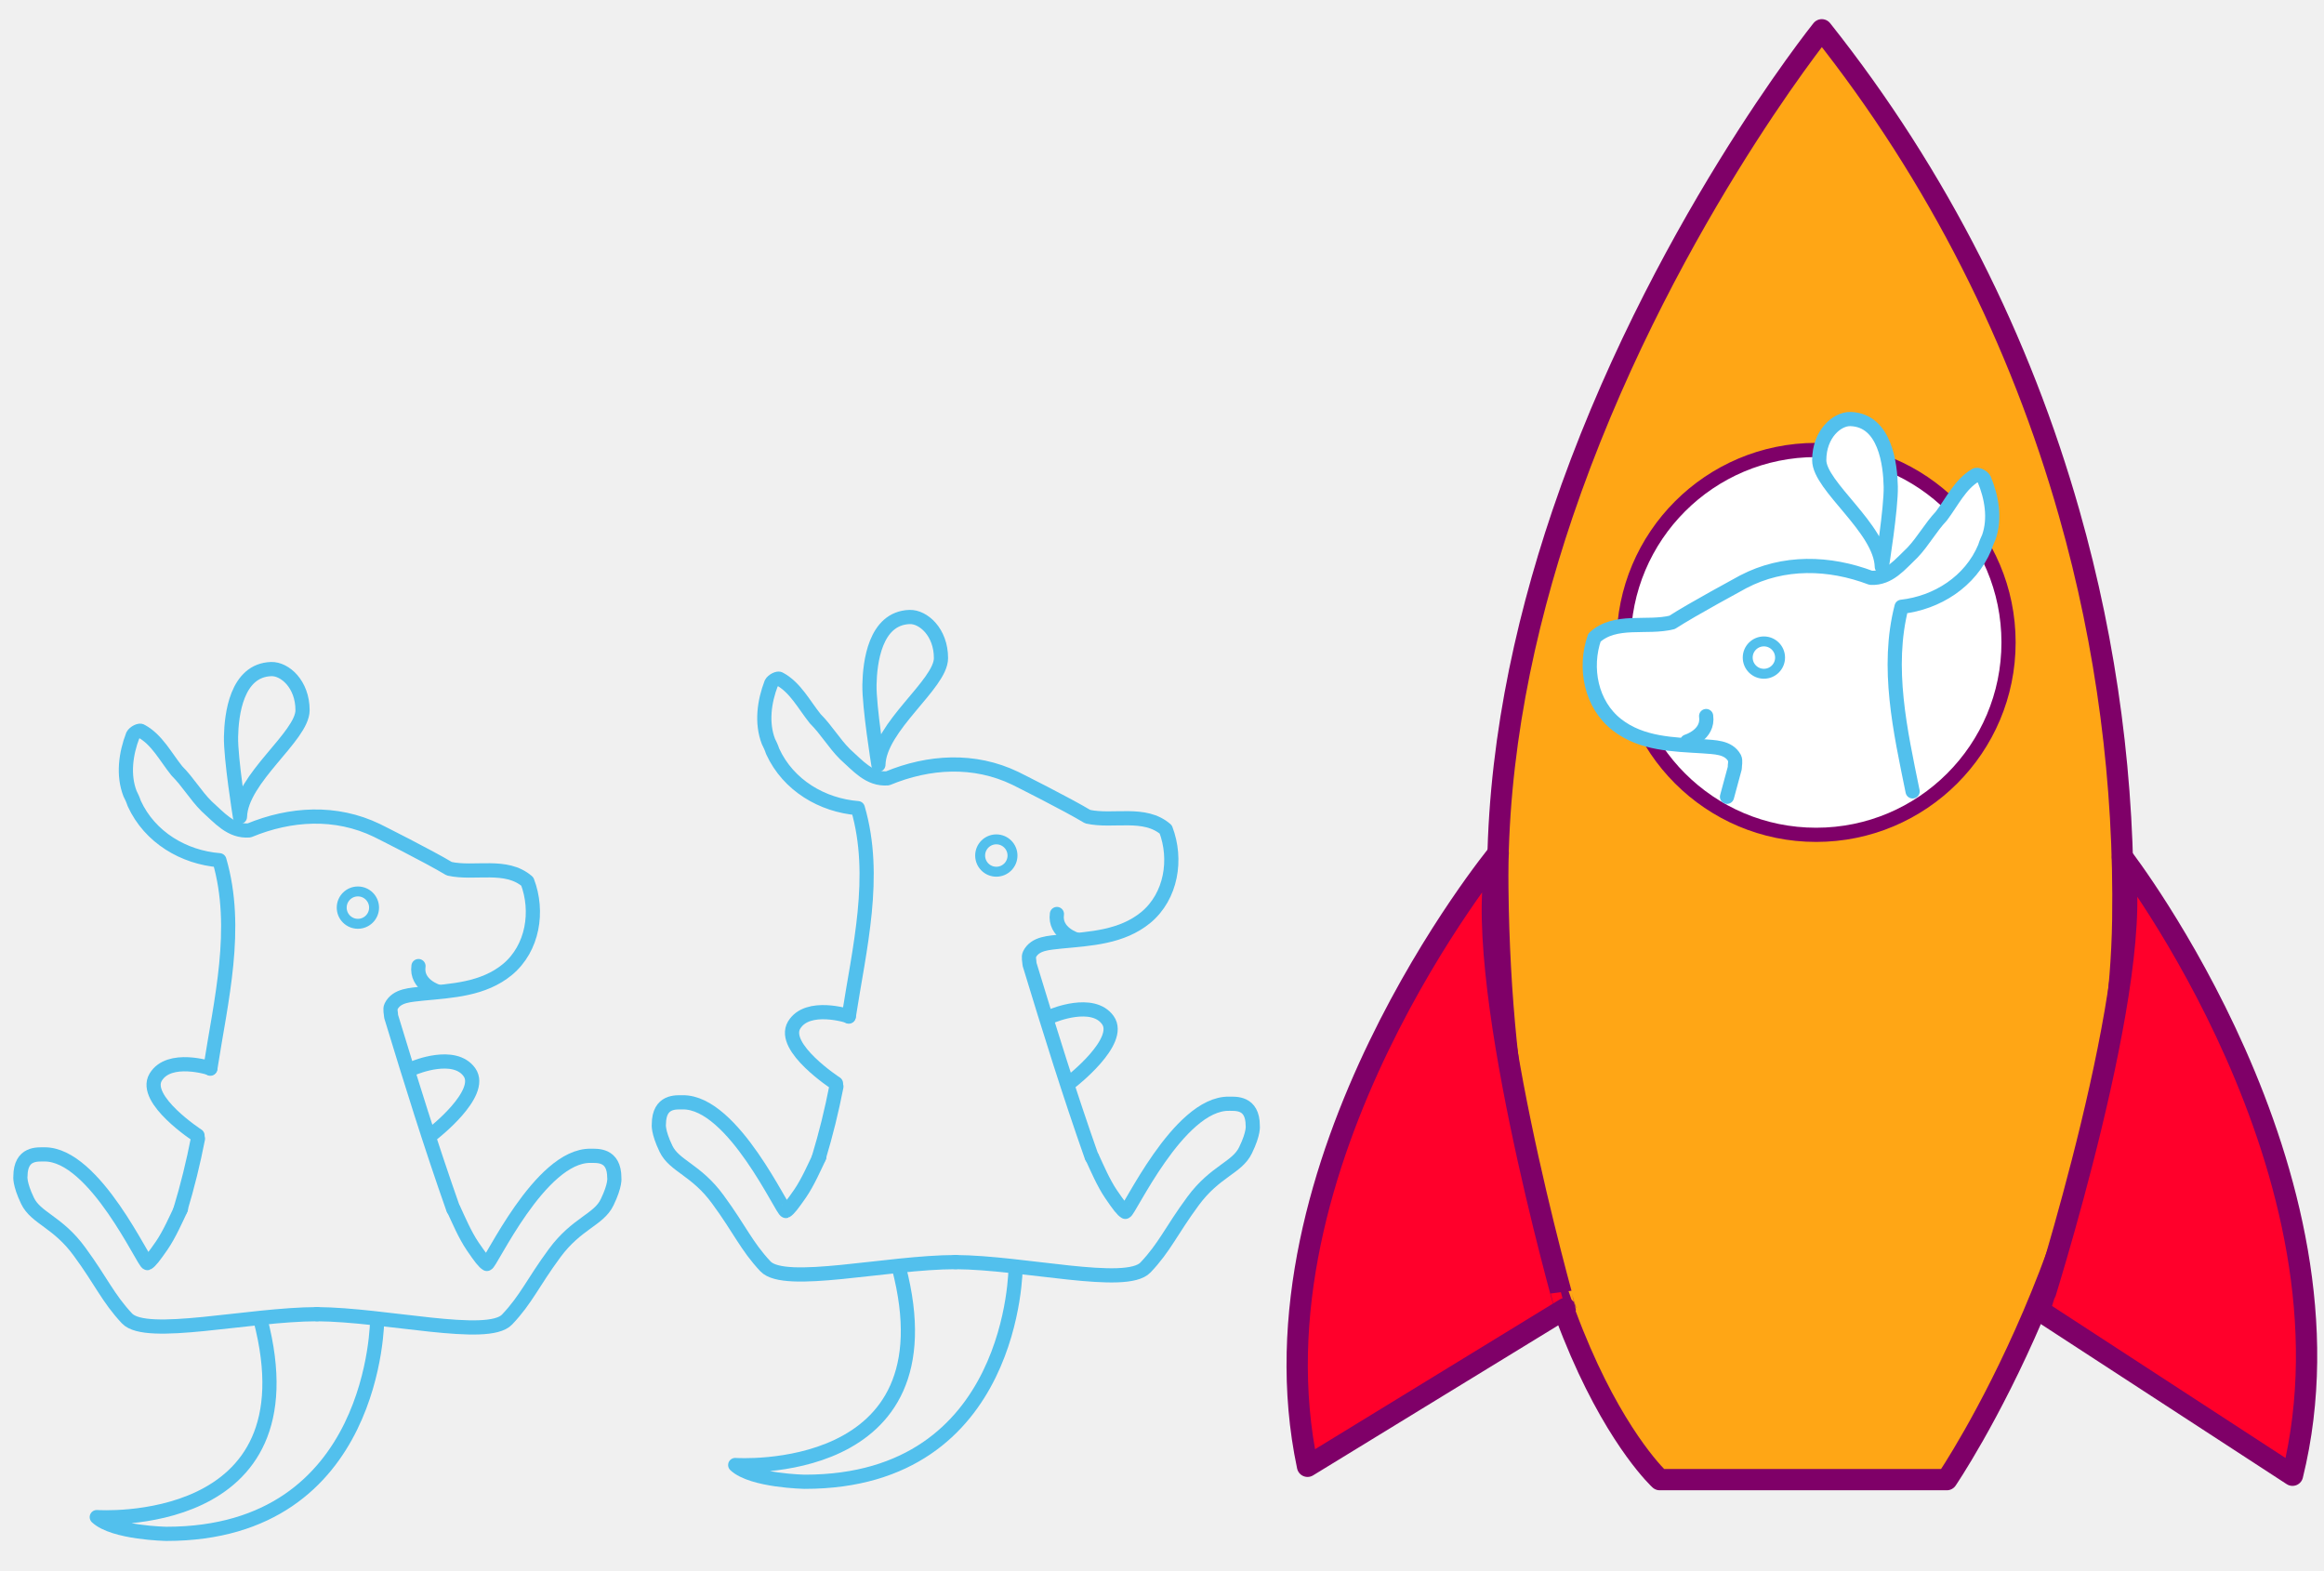
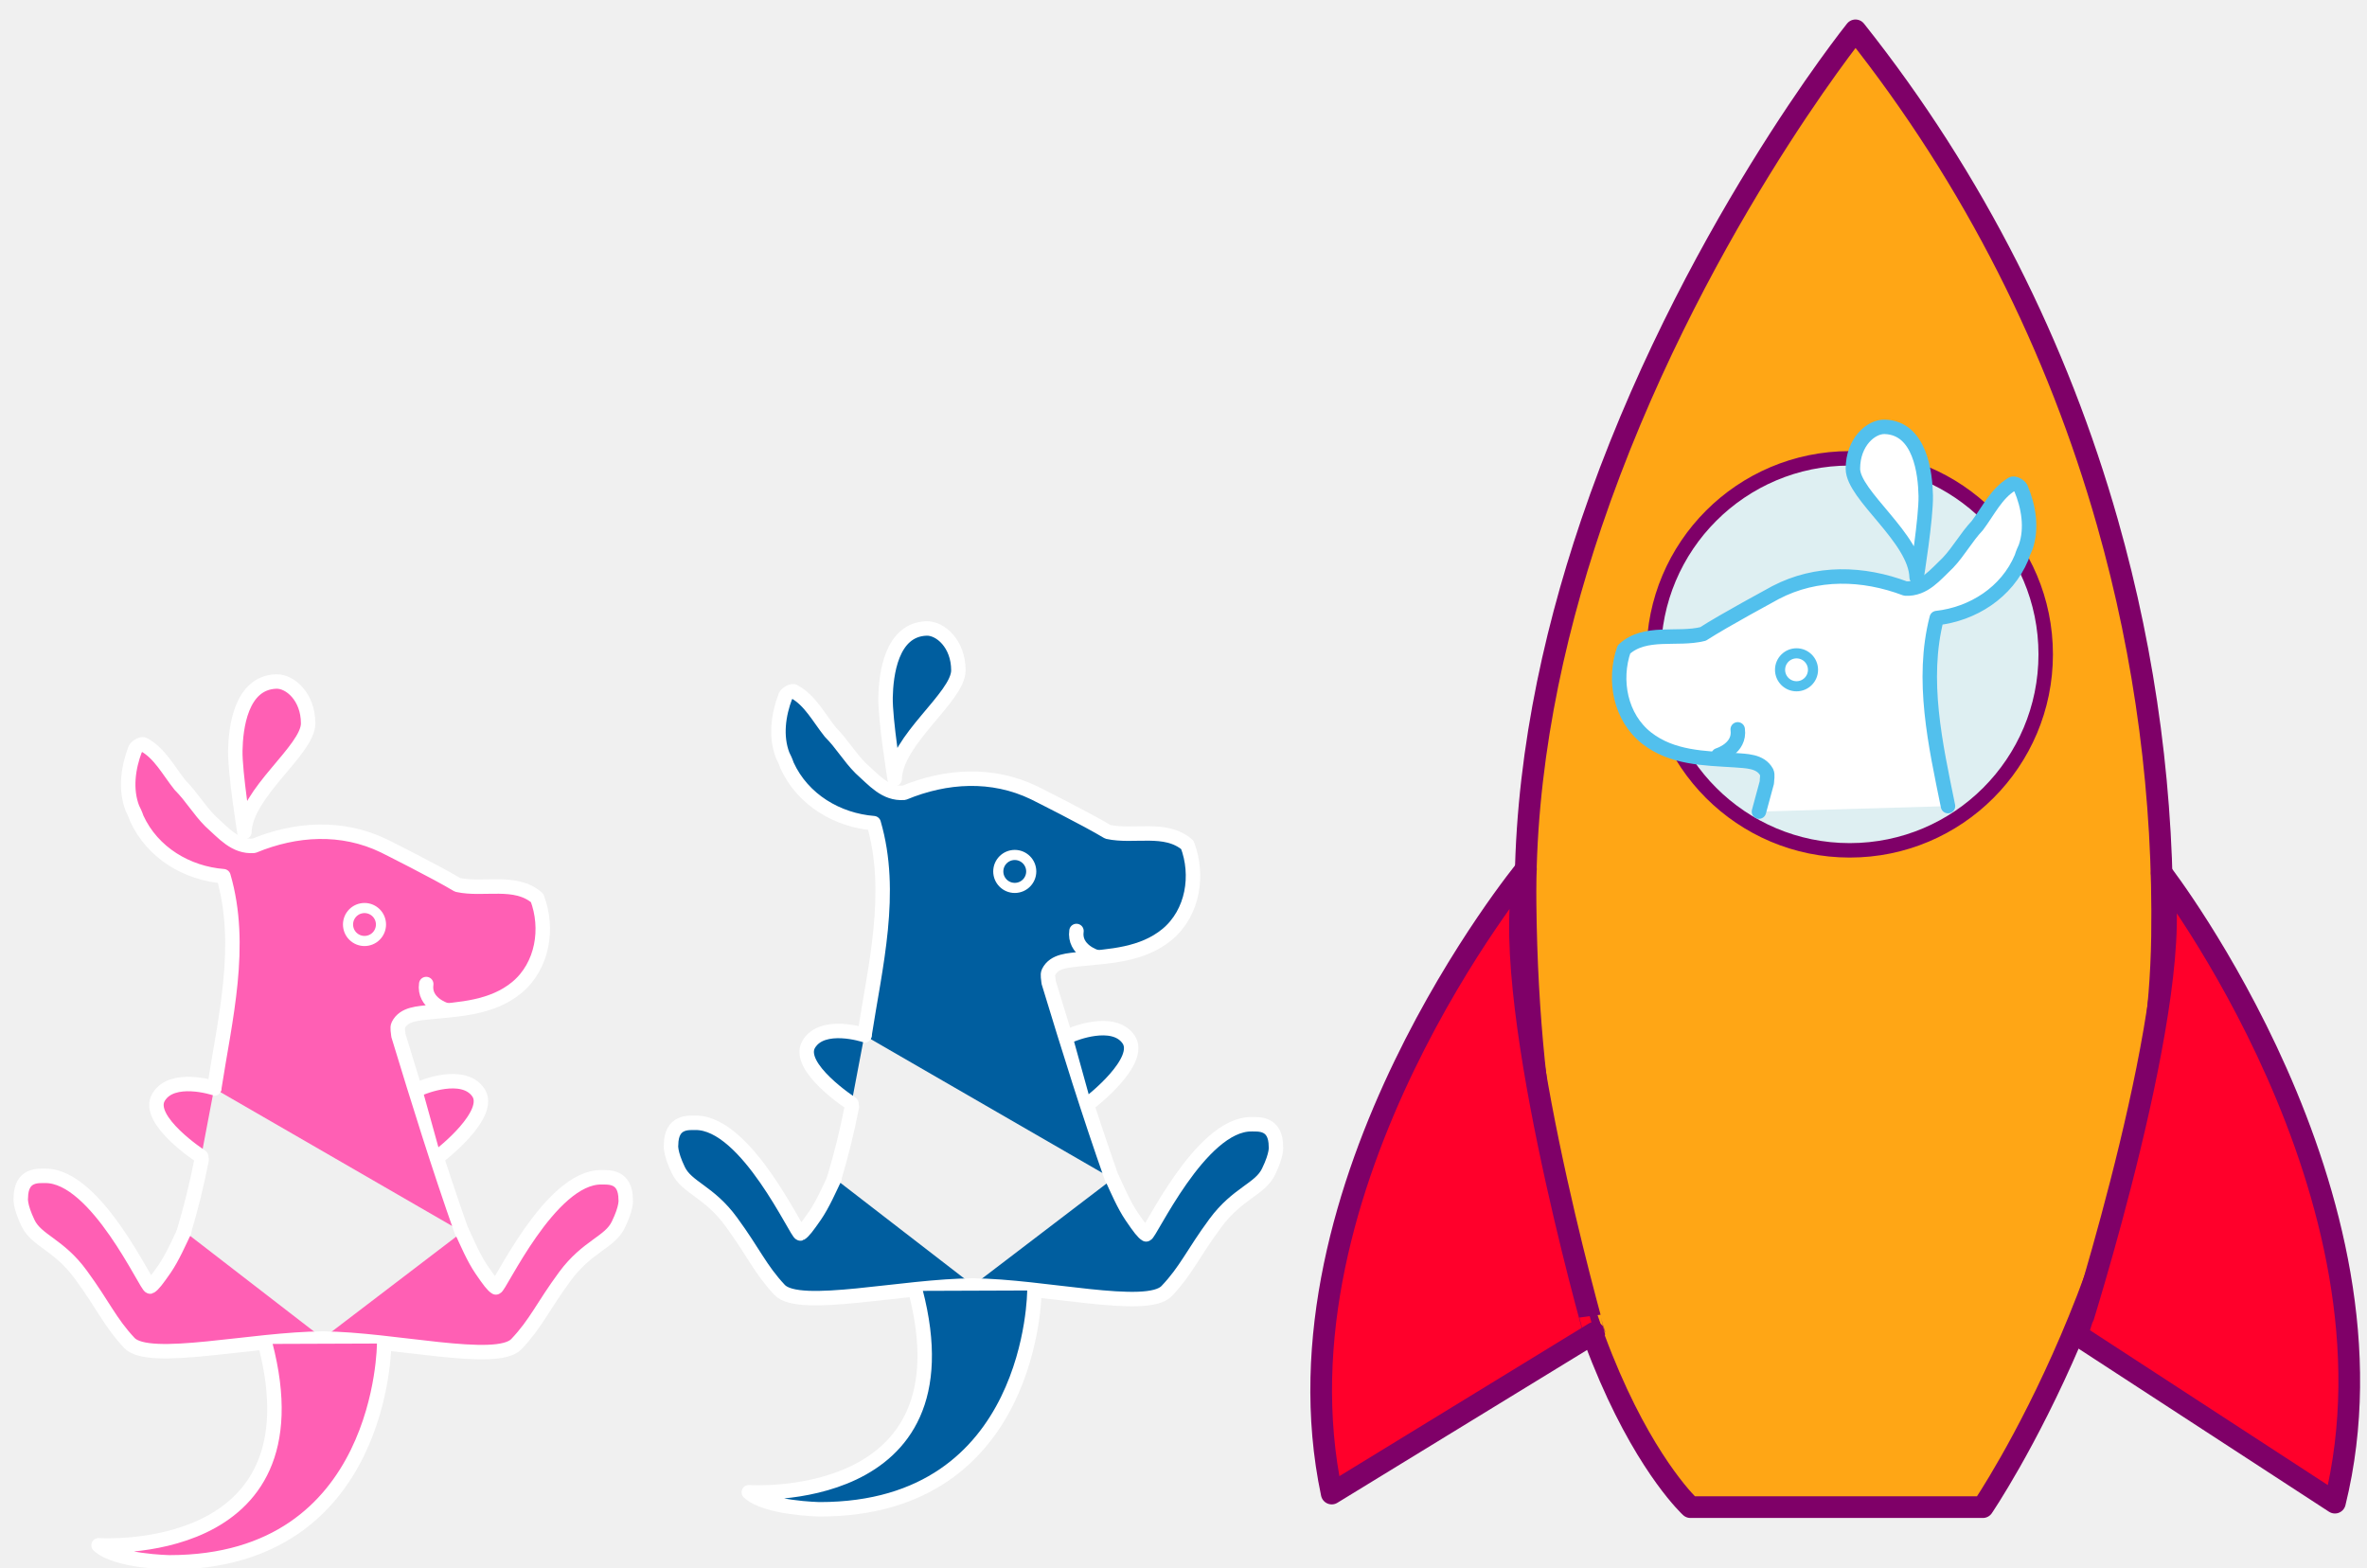
- <svg xmlns="http://www.w3.org/2000/svg" version="1.1" id="Layer_1" x="0px" y="0px" viewBox="0 0 1637.7 1106.8" style="enable-background:new 0 0 1637.7 1106.8;" xml:space="preserve">
+ <svg xmlns="http://www.w3.org/2000/svg" version="1.1" id="Layer_1" x="0px" y="0px" viewBox="0 0 1637.7 1084.6" style="enable-background:new 0 0 1637.7 1084.6;" xml:space="preserve">
  <style type="text/css">
	.st0{display:none;}
	.st1{display:inline;fill:#2EC4FF;}
	.st2{fill:#FFA615;stroke:#7F0068;stroke-width:15;stroke-linecap:round;stroke-linejoin:round;stroke-miterlimit:10;}
	.st3{fill:#FF002B;stroke:#7F0068;stroke-width:15;stroke-linecap:round;stroke-linejoin:round;stroke-miterlimit:10;}
- 	.st4{fill:none;stroke:#52C0ED;stroke-width:10;stroke-linecap:round;stroke-linejoin:round;stroke-miterlimit:10;}
- 	.st5{fill:none;stroke:#52C0ED;stroke-width:7;stroke-linecap:round;stroke-linejoin:round;stroke-miterlimit:10;}
- 	.st6{fill:#FFFFFF;stroke:#52C0ED;stroke-width:10;stroke-linecap:round;stroke-linejoin:round;stroke-miterlimit:10;}
- 	.st7{fill:#FFFFFF;stroke:#7F0068;stroke-width:10;stroke-linecap:round;stroke-miterlimit:10;}
+ 	.st4{fill:#005E9F;stroke:#FFFFFF;stroke-width:10;stroke-linecap:round;stroke-linejoin:round;stroke-miterlimit:10;}
+ 	.st5{fill:#005E9F;stroke:#FFFFFF;stroke-width:7;stroke-linecap:round;stroke-linejoin:round;stroke-miterlimit:10;}
+ 	.st6{fill:#FF5FB4;stroke:#FFFFFF;stroke-width:10;stroke-linecap:round;stroke-linejoin:round;stroke-miterlimit:10;}
+ 	.st7{fill:#FF5FB4;stroke:#FFFFFF;stroke-width:7;stroke-linecap:round;stroke-linejoin:round;stroke-miterlimit:10;}
+ 	.st8{fill:#DEEFF2;stroke:#7F0068;stroke-width:10;stroke-linecap:round;stroke-miterlimit:10;}
+ 	.st9{fill:#FFFFFF;stroke:#52C0ED;stroke-width:10;stroke-linecap:round;stroke-linejoin:round;stroke-miterlimit:10;}
+ 	.st10{fill:#FFFFFF;stroke:#52C0ED;stroke-width:7;stroke-linecap:round;stroke-linejoin:round;stroke-miterlimit:10;}
</style>
  <g id="Roo" class="st0">
    <path class="st1" d="M-573.3,434.6c1.3-2.4,2.8-2.5,5-2c2.6,0.6,5.3,1.1,7.9,1.3c4.5,0.3,9,0.3,13.6,0.5c9.5,0.5,18.5-1.2,27.6-2.7   c1.5-0.2,3-0.5,4.6-0.6c6.9-0.5,12.9-2.8,18.8-5.4c3.7-1.7,7.9-3,11.1-5.1c6.1-4,12.5-8.1,17.3-12.9c8.1-8,14.7-16.8,20.3-26   c1.7-2.7,5.1-4.9,6.4-7.9c2.5-5.6,6.9-10.7,7.8-16.7c0.3-1.9,1.6-3.7,2-5.7c0.7-3.5,0.9-7.1,1.4-10.6c0.2-1.3,1.1-2.5,1.3-3.8   c0.2-1.3,0.1-2.7,0.1-4c0.2-6,1.1-12.1,0.6-18.1c-0.9-11.5-2.6-23-3.9-34.5c-0.2-2.1-0.3-4.3-0.4-6.4c-0.1-1.8-0.9-2.7-3.8-2.4   c-9,0.9-18.3,0.9-27.1,2.5c-11.8,2.1-23.8,2.8-35.7,3.8c-5,0.4-9.9,1.3-14.8,2c-5.7,0.9-10.7-0.9-13.6-5.1c-3-4.6-5.5-9.4-8.6-13.9   c-2.9-4.2-6.4-8.1-9.5-12.1c-4.6-6-8.9-12.1-13.5-18c-1.9-2.5-3.9-4.9-6.2-7.1c-8.4-8.2-17.3-16-25.2-24.4   c-4.4-4.6-8.2-9.9-10.4-15.3c-2.8-6.8-1.6-13.8,3.1-20.2c2.9-3.9,7.1-5.9,13.2-3.8c0.7,0.3,1.6,0.4,2.4,0.3   c6.5-0.2,10.1,3.2,13.6,6.3c6,5.3,11.8,10.9,17.2,16.6c3.5,3.7,6.2,8,9.2,12c7.2,9.4,14.4,18.7,21.5,28.1c2.4,3.1,4.7,6.3,7.4,9.9   c2.9-5.7,6-10.8,8-16.2c3.1-8.5,5.3-17.3,8.2-25.9c3.3-9.4,7.4-18.7,10.4-28.2c3.3-10.4,5.5-21,8.5-31.5   c3.9-13.6,8.3-27.2,12.1-40.9c1.7-6.4,1.9-13.1,3.5-19.5c2.6-10.1,3.2-20.3,3.6-30.5c0.4-10.8,1.9-21.5,2.3-32.2   c0.3-7.2-0.6-14.4-0.8-21.6c-0.3-7.3-0.5-14.6-0.8-21.8c-0.2-4.9-0.7-9.9-1.1-14.6c-4.7-0.8-9.6-1.1-14-2.4   c-6.8-2-14.1-3.9-19.7-7.2c-8.2-4.8-14.5-11.1-19.5-18.1c-9.5-13.2-11.9-27.2-8.7-41.9c0.7-3,0.5-6,1-9c0.4-2.9,1.1-5.8,2-8.6   c0.2-0.5,2.3-1.2,3.1-1c1.6,0.5,3,1.4,4.1,2.4c4.2,4,8.4,8.1,12.4,12.3c6.6,6.7,12.9,13.6,19.5,20.2c4.4,4.4,9.4,8.4,13.9,12.8   c4.1,3.9,7.8,8,11.7,12c0.1,0.1,0.2,0.3,0.3,0.5c4.3,6,9.3,7.2,17.5,4.1c13.1-5,27-7.2,41.8-6.4c4.5,0.3,9.1,0.3,13.6,0.6   c9.6,0.6,17.8,4.2,26.2,7.3c6.6,2.4,13.1,4.9,19.5,7.7c2.6,1.1,4.7,2.9,7,4.4c4.2,2.7,8.3,5.5,12.7,8.1c4.1,2.4,8.2,5,12.9,6.5   c5.1,1.7,10.9,2.6,16.5,3.3c9.4,1.1,19,1.4,28.4,2.8c5.1,0.7,11.2,1.4,13.7,5.6c1.3,2.3,1.8,5,2,7.6c0.4,4.4,1,8.9,0.3,13.3   c-0.8,5.3-2.5,10.6-4.3,15.9c-1.3,3.6-2.9,7.3-5.3,10.6c-4.9,7-11.4,13.2-20.9,17c-6.1,2.4-12.7,4.1-19.2,5.6   c-7.9,1.9-15.9,3.4-24,4.8c-4.2,0.7-8.5,0.9-12.8,1.3c-0.8,0.1-1.7,0-2.5,0c-7.8,0.3-8.6,1-7.2,6.6c3.3,13.3,6.4,26.5,10,39.8   c1.7,6.4,4.5,12.7,6.6,19.1c1.3,3.9,1.9,8,3.5,11.9c5.5,13.1,7.3,26.8,11.5,40.1c0.8,2.5,1.8,5,2.6,7.5c0.8,2.9,1.2,5.9,2.3,8.7   c2.4,6.2,5.1,12.4,7.6,18.6c3,7.4,5.7,14.8,10.7,21.7c2.7,3.7,4.4,7.8,6.7,11.7c1.1,1.8,2.7,3.5,4.1,5.2c0.4,0,0.8,0,1.2,0   c2.5-4.9,5-9.8,7.5-14.7c2.2-4.3,4-8.8,6.8-12.8c4.8-6.9,9.9-13.8,15.8-20.2c6.2-6.7,13.1-13,20.4-19c3-2.4,7.7-3.7,11.6-5.5   c1.9-0.8,3.9-1.7,6-2.2c6.6-1.6,11.9-0.3,16.1,3.8c3.1,3,4.5,6.1,3.5,9.9c-1,4-1.2,8.1-2,12.1c-1.6,7.5-7,13.6-13.5,19.3   c-6.4,5.7-13.4,11.1-19.1,17.1c-5.3,5.5-9.4,11.7-13.8,17.7c-7,9.4-13.8,18.8-20.6,28.2c-1,1.3-2,2.6-2.9,3.9   c-2.4,3.5-6.8,5-11.7,5.1c-7.4,0.2-14.9,0.1-22.3-0.3c-18.1-1.1-36.1-2.5-54.2-3.8c-0.5,0-0.9,0.1-1.8,0.2   c-0.5,5.3-1.3,10.6-1.6,15.9c-0.4,9.8-1,19.5-3.5,29.1c-2.4,9.3-4.1,18.7-6.8,28c-1.6,5.8-3.9,11.6-6.8,17.1   c-3.6,6.9-7.7,13.8-12.5,20.2c-4.4,5.8-10.2,11-15.1,16.6c-5.3,6-13.3,10.1-19.9,15.2c-4.4,3.4-9,6.7-13.7,9.9   c-1.9,1.3-4.3,2.1-6.6,3.1c-7,3-14,6-21.2,8.8c-6.3,2.5-12.6,4.9-19.1,6.9c-14.5,4.6-29.7,6.7-45.6,5.8c-5.6-0.3-11.2,0.2-16.8,0.3   c-2.9,0.1-5.7-0.1-7.8-1.9c-0.6-0.5-1.6-0.8-2.5-1c-4.8-1.3-9.8-2.2-14.3-3.8C-563.1,439.7-568.1,437-573.3,434.6z M-457.5-54   c0.4,0.1,0.8,0.1,1.2,0.2c0.5,4.7,1.1,9.4,1.4,14.2c0.3,3.7,0.1,7.5,0.4,11.2c0.5,7.5,1.3,15,1.7,22.5c0.3,4.3,0,8.7,0.1,13   c0,2,0.4,4.1,0.3,6.1c-0.4,4.2-5.4,53.2-6.2,56.9c-1.2,5.7-2.8,11.3-4,17c-1.3,5.7-1.9,11.6-3.5,17.2c-3.3,11.6-7.1,23.2-10.5,34.8   c-1.4,4.6-2.2,9.3-3.7,13.8c-2.7,8.4-5.6,16.7-8.4,25.1c-1.5,4.5-2.6,9.1-4,13.7c-0.9,3.1-2.6,6.2-2.8,9.3   c-0.3,4.4-2.4,8.4-4.1,12.4c-2.1,4.8-4.5,9.4-6.6,14.2c-1.5,3.3-2.6,6.7-3.9,10.1c-0.3,0.1-0.7,0.1-1,0.2c-0.9-1.3-1.7-2.6-2.6-3.8   c-3.7-5-7.5-10-11.2-15c-6.2-8.2-12.6-16.4-18.8-24.7c-7.5-10-15.4-19.8-26.7-27.8c-5.2-3.7-11.4-5.8-18.6-5.5   c-1.8,0.1-4.2,1.1-5.3,2.2c-5.5,5.7-6.1,12.2-4.6,18.9c0.5,2.4,1.8,4.8,3.4,6.9c3,3.8,6.5,7.3,9.8,11c2.6,2.8,5.1,5.7,8,8.4   c3.3,3,6.9,5.8,10.3,8.7c5.5,4.8,10.3,9.8,13.8,15.7c3,5.1,7.4,9.6,11,14.6c5.6,7.8,11,15.7,16.4,23.7c3.2,4.8,6.6,6.4,13.7,5.5   c5.4-0.6,10.6-2.1,15.9-2.6c9.3-0.9,18.8-1.3,28.2-2.2c5.8-0.5,11.5-1.6,17.2-2.1c11.3-1,22.7-1.8,34-2.6c3.9-0.3,7.9-0.6,11.8-0.6   c9.6,0,19.1,0.2,28.7,0.4c7.1,0.1,14.2,0.1,21.3,0.5c6.3,0.4,12.5,1.3,18.8,1.8c9.8,0.8,19.6,1.6,29.4,2.3   c14.3,0.9,28.6,2.1,43,1.3c4.3-0.2,8-1.3,10.2-4.2c2.1-2.7,4-5.4,6-8.1c4.2-6,8.2-12,12.5-17.9c3.9-5.4,7.6-10.8,12-16   c4.6-5.5,9.7-10.7,14.9-15.8c4.3-4.2,9.6-7.9,13.9-12.1c7.6-7.3,9.2-16.2,11.2-24.9c0.6-2.6,0-5.6-1.4-8   c-3.2-5.3-12.6-7.5-20.2-4.8c-8,2.8-14.9,6.8-20.1,12.3c-1.9,2-3.8,4.1-6.2,5.8c-5.3,3.5-8.5,8.1-11.6,12.6   c-2.7,4-4.9,8.2-7.4,12.3c-4.1,6.8-8.4,13.4-12.4,20.2c-1.8,3.1-2.9,6.4-4.5,9.5c-0.9,1.8-2.1,2.7-4.1,0.5c-1.9-2.1-4.4-3.9-6-6.2   c-3-4.4-5.7-9-8.1-13.6c-3.7-7.2-7.3-14.4-10.5-21.7c-2.6-5.9-4.7-12-6.5-18c-2.5-8.3-4.4-16.7-6.9-25c-3.1-10.1-6.6-20.1-9.9-30.2   c-2.2-6.8-4.1-13.7-6.1-20.6c-2.1-7.2-4.4-14.3-6.4-21.5c-1.8-6.2-3.4-12.5-5.1-18.8c-1.3-4.8-2.5-9.6-3.7-14.4   c-0.6-2.6,0.8-4.5,3.5-4.7c4-0.2,8.1-0.2,12.2-0.6c7.9-0.8,15.8-1.5,23.5-2.7c6.7-1.1,13.2-2.7,19.8-4.3c12.2-3,22.4-8.5,28.5-16.7   c4.9-6.7,7.6-14.4,10.1-21.8c2.5-7.5,1.3-15.2,0.4-22.8c-0.4-3.7-2.1-6.9-7.2-8.1c-5.5-1.2-11.2-2.3-16.9-2.8   c-9.7-0.8-19.4-1-28.9-3.1c-11-2.4-18.6-8.2-27-13.2c-8.5-5.1-16.7-10.3-26.9-13.6c-7-2.2-13.6-5-20.6-7.1c-3.3-1-7.2-1.1-10.9-1.3   c-7.6-0.5-15.2-1.4-22.7-0.9c-7.4,0.5-14.6,2.3-21.8,4c-4.6,1.1-8.8,2.9-13.2,4.5c-2.3,0.8-7.3,0.4-9.3-0.9   c-6.1-3.9-10.5-8.8-14.7-13.9c-2.2-2.6-5-4.9-7.4-7.4c-6.3-6.6-12.4-13.3-18.8-19.9c-3.2-3.3-6.8-6.4-10.2-9.5   c-5-4.7-10.1-9.4-15.4-14.4c-0.7,1.9-1.5,3.3-1.7,4.7c-0.9,5.9-2,11.9-2.4,17.8c-0.4,6.1-0.8,12.3,0.2,18.3c1.4,8.3,6,16,12.8,22.5   c7.1,6.8,14.6,13.7,26.7,16.1c0.6,0.1,1.2,0.6,1.8,0.8c3.2,0.9,6.5,1.9,9.8,2.7c1.3,0.3,3,0,4.1,0.5   C-460.9-52.1-459.2-52.4-457.5-54z M-560.3,437.1c0,0.4,0,0.7,0,1.1c7.4,3.5,16,4.9,24.3,6.2c8.2,1.3,16.8,1.5,25.3,1.8   c10.2,0.3,20.4-0.2,30.2-3c7-2,14-3.7,21.1-5.6c0.4-0.1,0.9-0.3,1.3-0.5c4-1.8,7.9-3.6,12-5.3c4.3-1.8,9.1-3.2,13.1-5.4   c6.7-3.8,12.7-8.1,19.2-12.1c9.1-5.7,18.1-11.4,24.9-18.8c4.9-5.3,10.6-10.4,14.6-16.1c4.6-6.6,8.2-13.6,11.5-20.6   c5-10.6,8.7-21.6,10.4-32.8c1.6-10.1,2.6-20.2,3.6-30.4c0.7-7.6,1-15.2,1.5-22.8c0.1-1.6-0.5-2.5-2.9-2.5   c-5.1-0.1-10.2-0.3-15.3-0.5c-1.9-0.1-3.8-0.3-5.7-0.3c-13.4,0.2-26.7,0.4-40,0.6c-5,0.1-10,0.1-15,0.2c-1.7,0-2.6,0.4-2.5,1.9   c0.4,4.4,0.7,8.8,1,13.3c0.9,13,1.8,26.1,2.5,39.1c0.7,12.4-1.7,24.6-6.7,36.5c-2.2,5.3-4.6,10.7-7.8,15.7   c-4.4,6.8-9.8,13.2-14.7,19.7c-6.5,8.8-13.9,17.1-24.7,23.3c-5.1,2.9-9.3,6.4-15.5,8.5c-9.2,3.2-19.1,4.1-28.6,6.1   c-2.7,0.6-5.6,0.3-8.4,0.5c-7.4,0.4-14.8,0.9-22.1,1.4C-556.1,436.3-558.2,436.8-560.3,437.1z" />
-     <path class="st1" d="M-445.9-80.1c-0.9-2.4-1.8-4-2.1-5.6c-1.4-7.5-3.2-15.1-3.7-22.6c-0.7-9.5-0.7-19-0.1-28.5   c0.3-5.4,2.2-10.8,3.7-16.2c1.5-5.4,3.5-10.8,5.1-16.2c1.1-3.6,4.7-5.8,8.4-7.6c5.9-2.9,16.7-1.5,22,1.9   c10.3,6.7,12.4,15.4,9.8,24.6c-1.2,4.3-4.7,8.2-7.5,12.2c-3.2,4.4-6.6,8.7-10.2,13c-10.1,12.3-14.9,26.2-21,39.7   C-442.3-83.7-444-82.3-445.9-80.1z M-445.7-85.2c0.3,0,0.7,0,1,0.1c1.9-3.6,3.7-7.2,5.6-10.7c3.5-6.9,6.4-14,10.6-20.6   c6.8-10.5,14.4-20.7,21.9-31c5.4-7.5,3.1-18.7-5.7-25.1c-2.5-1.8-6.5-3.3-9.9-3.4c-7.6-0.2-13.7,2.8-16.7,8   c-2.9,4.8-4.8,10-6.7,15.1c-3.5,9.5-4.6,19.2-4.5,29c0.1,10.1,1.1,20.2,2,30.2C-447.9-90.8-446.6-88-445.7-85.2z" />
+     <path class="st1" d="M-445.9-80.1c-0.9-2.4-1.8-4-2.1-5.6c-1.4-7.5-3.2-15.1-3.7-22.6c-0.7-9.5-0.7-19-0.1-28.5   c0.3-5.4,2.2-10.8,3.7-16.2s3.5-10.8,5.1-16.2c1.1-3.6,4.7-5.8,8.4-7.6c5.9-2.9,16.7-1.5,22,1.9c10.3,6.7,12.4,15.4,9.8,24.6   c-1.2,4.3-4.7,8.2-7.5,12.2c-3.2,4.4-6.6,8.7-10.2,13c-10.1,12.3-14.9,26.2-21,39.7C-442.3-83.7-444-82.3-445.9-80.1z M-445.7-85.2   c0.3,0,0.7,0,1,0.1c1.9-3.6,3.7-7.2,5.6-10.7c3.5-6.9,6.4-14,10.6-20.6c6.8-10.5,14.4-20.7,21.9-31c5.4-7.5,3.1-18.7-5.7-25.1   c-2.5-1.8-6.5-3.3-9.9-3.4c-7.6-0.2-13.7,2.8-16.7,8c-2.9,4.8-4.8,10-6.7,15.1c-3.5,9.5-4.6,19.2-4.5,29c0.1,10.1,1.1,20.2,2,30.2   C-447.9-90.8-446.6-88-445.7-85.2z" />
    <path class="st1" d="M-414.9,112c0.5,1.3,1,1.8,1,2.4c-0.4,9.5-0.8,19-5.1,28c-1.5,3.1-4.7,6-7.8,8.4c-3.4,2.6-11,2.1-14.8-0.6   c-4.2-2.9-7.5-6.1-10-10.1c-2.2-3.4-2.7-6.7-3.6-10.1c-0.1-0.4,0.2-0.8,1.1-1.3c0.3,0.7,0.9,1.4,1,2.2c0.5,5.2,3.5,9.6,8.2,13.4   c0.8,0.6,1.4,1.4,2.1,2.2c0.9,1,1.7,2.6,2.9,2.8c3.1,0.6,6.3,0.6,9.5,0.7c0.8,0,1.8-0.8,2.5-1.4c8.5-7.6,11.1-16.6,11.2-26.2   c0-2.6,0-5.1,0.3-7.7C-416.6,114-415.8,113.3-414.9,112z" />
    <path class="st1" d="M-377.6,111.2c0.6,1.4,1.6,2.8,1.9,4.2c1.3,7.9,2,15.9,3.9,23.7c0.8,3.2,3.7,6.2,6.2,9.1   c3.1,3.5,10.2,3.1,14.2,0.1c7.5-5.8,9.3-13.4,13.3-20.4c0.5-0.9,1-1.7,1.6-2.5c0.4,0.1,0.8,0.2,1.2,0.3c-0.8,2-1.4,4.1-2.4,6   c-1.8,3.5-3.7,6.9-5.6,10.3c-2.3,4.2-5.6,7.7-11.1,10c-5.9,2.4-12.1,1.1-14.9-3.4c-4.2-6.7-6.4-13.7-7-21   c-0.3-4.3-1.6-8.6-2.4-12.9c-0.2-1-0.2-2.1-0.3-3.1C-378.6,111.4-378.1,111.3-377.6,111.2z" />
    <path class="st1" d="M-399.5-28.4c-0.1-4.2,2.6-6.8,7.4-9.1c4.1-1.9,6.9-0.8,10.5,0.3s4.7,3.2,5.5,5.7c1.4,4.8-1,8.8-4.7,12.4   c-2.6,2.6-13.1,2-15.2-0.8c-1.9-2.6-2.9-5.4-4.4-8.2C-400.1-28.2-399.8-28.3-399.5-28.4z M-378.4-28.2c0-4.4-0.3-4.9-3.4-6.9   c-2.9-1.8-9.3-1.9-11.3-0.2c-3,2.5-4.1,5.4-4.1,8.7c-0.1,3.4,3,5.1,6.2,6.5c1.7,0.7,5.1,0.9,6.4,0.1   C-380.9-22-377.3-24.6-378.4-28.2z" />
  </g>
  <path class="st2" d="M1283.8,21c0,0-116.2,144.6-182.8,341.3c-27.4,81-46.5,170.9-45.5,263.1c3.3,316.2,114.1,417.3,114.1,417.3  h202.3c0,0,120.7-177.2,124-394.7c1.4-95.5-11-192.3-37.8-286.5C1423.9,241,1366.2,124.7,1283.8,21z" />
  <path class="st3" d="M1055.8,601.3c0,0-179.6,218.3-134.4,432l181.7-111.2C1103.1,922.2,1034.3,679.8,1055.8,601.3z" />
  <path class="st3" d="M1495.7,604.1c0,0,172.2,223,119.8,435.5l-178-115.9C1437.5,923.6,1514.5,683.2,1495.7,604.1z" />
  <g>
    <path class="st4" d="M577.4,815.2c-3.3,6.9-8.1,17.9-13.5,25.8c-5.5,7.9-8,11.2-10.1,12.4s-37-77-72.7-76.6   c-4.4,0.1-16.7-1.4-16.8,15.4c0,0-0.9,5,5,17.3s21.4,14.8,36.7,35.9c15.4,21,19.9,32.6,33.4,47s85.4-2.9,134.1-3" />
    <path class="st4" d="M769.7,815.7c3.2,6.9,7.9,18,13.3,25.9c5.4,7.9,7.9,11.2,10,12.4c2,1.3,37.4-76.8,73.1-76.2   c4.4,0.1,16.7-1.3,16.7,15.5c0,0,0.9,5-5.1,17.3c-5.9,12.3-21.4,14.7-36.9,35.7s-20,32.6-33.6,46.9c-13.6,14.3-85.4-3.5-134.1-3.8" />
    <path id="Tail_2_" class="st4" d="M633.4,893.1c39.3,150.1-115.3,139.3-115.3,139.3c12,11.2,49.1,11.8,49.1,11.8   c148.5,0,148.5-151.4,148.5-151.4" />
    <path class="st4" d="M577,815.8c5-16.5,9.1-33.2,12.4-50.1" />
    <path class="st4" d="M598.1,716.4c7.4-47.9,20.4-98.9,6.4-146.9c-25-2-49-16-60-40c-1-3-2-5-3-7c-5-13-3-28,2-41c1-2,5-4,6-3   c11,6,17,18,25,28c8,8,13,17,21,25c9,8,17,18,30,17c29-12,61-14,90,0c2,1,36,18,51,27c18,4,40-4,55,9c8,21,4,47-14,62   c-17,14-39,15-60,17c-8,1-18,1-22,9c-1,2,0,5,0,7c14,46,28,91,43.8,135.8" />
    <path class="st4" d="M663.1,463.8c0-18.4-12.5-29.3-22.1-29c-24.5,0.8-28,32.3-28.3,47.7s6.3,56.4,6.3,56.4   C619.7,511.9,663.1,482.2,663.1,463.8z" />
    <circle class="st5" cx="702.1" cy="602.9" r="11.4" />
    <path class="st4" d="M741.8,715.8c0,0,28.2-11.9,38.9,3.1s-26,43.4-26,43.4" />
    <path class="st4" d="M598.1,716.1c0,0-29-9.5-38.5,6.3c-9.4,15.8,29.5,41.1,29.5,41.1" />
-     <path class="st6" d="M744.8,644.1c-1.9,13.3,13.4,17.9,13.4,17.9" />
+     <path class="st4" d="M744.8,644.1c-1.9,13.3,13.4,17.9,13.4,17.9" />
  </g>
  <g>
-     <path class="st4" d="M127.5,851.9c-3.3,6.9-8.1,17.9-13.5,25.8c-5.5,7.9-8,11.2-10.1,12.4c-2.1,1.2-37-77-72.7-76.6   c-4.4,0.1-16.7-1.4-16.8,15.4c0,0-0.9,5,5,17.3s21.4,14.8,36.7,35.9c15.4,21,19.9,32.6,33.4,47s85.4-2.9,134.1-3" />
-     <path class="st4" d="M319.8,852.4c3.2,6.9,7.9,18,13.3,25.9s7.9,11.2,10,12.4c2,1.3,37.4-76.8,73.1-76.2   c4.4,0.1,16.7-1.3,16.7,15.5c0,0,0.9,5-5.1,17.3c-5.9,12.3-21.4,14.7-36.9,35.7s-20,32.6-33.6,46.9s-85.4-3.5-134.1-3.8" />
-     <path id="Tail_3_" class="st4" d="M183.5,929.8c39.3,150.1-115.3,139.3-115.3,139.3c12,11.2,49.1,11.8,49.1,11.8   c148.5,0,148.5-151.4,148.5-151.4" />
-     <path class="st4" d="M127.1,852.5c5-16.5,9.1-33.2,12.4-50.1" />
-     <path class="st4" d="M148.2,753.1c7.4-47.9,20.4-98.9,6.4-146.9c-25-2-49-16-60-40c-1-3-2-5-3-7c-5-13-3-28,2-41c1-2,5-4,6-3   c11,6,17,18,25,28c8,8,13,17,21,25c9,8,17,18,30,17c29-12,61-14,90,0c2,1,36,18,51,27c18,4,40-4,55,9c8,21,4,47-14,62   c-17,14-39,15-60,17c-8,1-18,1-22,9c-1,2,0,5,0,7c14,46,28,91,43.8,135.8" />
-     <path class="st4" d="M213.2,500.5c0-18.4-12.5-29.3-22.1-29c-24.5,0.8-28,32.3-28.3,47.7s6.3,56.4,6.3,56.4   C169.8,548.6,213.2,518.9,213.2,500.5z" />
-     <circle class="st5" cx="252.2" cy="639.6" r="11.4" />
-     <path class="st4" d="M291.9,752.5c0,0,28.2-11.9,38.9,3.1s-26,43.4-26,43.4" />
-     <path class="st4" d="M148.2,752.8c0,0-29-9.5-38.5,6.3c-9.4,15.8,29.5,41.1,29.5,41.1" />
+     <path class="st6" d="M127.5,851.9c-3.3,6.9-8.1,17.9-13.5,25.8c-5.5,7.9-8,11.2-10.1,12.4s-37-77-72.7-76.6   c-4.4,0.1-16.7-1.4-16.8,15.4c0,0-0.9,5,5,17.3s21.4,14.8,36.7,35.9c15.4,21,19.9,32.6,33.4,47s85.4-2.9,134.1-3" />
+     <path class="st6" d="M319.8,852.4c3.2,6.9,7.9,18,13.3,25.9s7.9,11.2,10,12.4c2,1.3,37.4-76.8,73.1-76.2   c4.4,0.1,16.7-1.3,16.7,15.5c0,0,0.9,5-5.1,17.3c-5.9,12.3-21.4,14.7-36.9,35.7s-20,32.6-33.6,46.9s-85.4-3.5-134.1-3.8" />
+     <path id="Tail_3_" class="st6" d="M183.5,929.8c39.3,150.1-115.3,139.3-115.3,139.3c12,11.2,49.1,11.8,49.1,11.8   c148.5,0,148.5-151.4,148.5-151.4" />
+     <path class="st6" d="M127.1,852.5c5-16.5,9.1-33.2,12.4-50.1" />
+     <path class="st6" d="M148.2,753.1c7.4-47.9,20.4-98.9,6.4-146.9c-25-2-49-16-60-40c-1-3-2-5-3-7c-5-13-3-28,2-41c1-2,5-4,6-3   c11,6,17,18,25,28c8,8,13,17,21,25c9,8,17,18,30,17c29-12,61-14,90,0c2,1,36,18,51,27c18,4,40-4,55,9c8,21,4,47-14,62   c-17,14-39,15-60,17c-8,1-18,1-22,9c-1,2,0,5,0,7c14,46,28,91,43.8,135.8" />
+     <path class="st6" d="M213.2,500.5c0-18.4-12.5-29.3-22.1-29c-24.5,0.8-28,32.3-28.3,47.7s6.3,56.4,6.3,56.4   C169.8,548.6,213.2,518.9,213.2,500.5z" />
+     <ellipse transform="matrix(0.9806 -0.1961 0.1961 0.9806 -120.5363 61.8803)" class="st7" cx="252.2" cy="639.6" rx="11.4" ry="11.4" />
+     <path class="st6" d="M291.9,752.5c0,0,28.2-11.9,38.9,3.1s-26,43.4-26,43.4" />
+     <path class="st6" d="M148.2,752.8c0,0-29-9.5-38.5,6.3c-9.4,15.8,29.5,41.1,29.5,41.1" />
    <path class="st6" d="M294.9,680.8c-1.9,13.3,13.4,17.9,13.4,17.9" />
  </g>
-   <circle class="st7" cx="1279.8" cy="452.7" r="135.6" />
+   <circle class="st8" cx="1279.8" cy="452.7" r="135.6" />
  <g>
-     <path class="st6" d="M1217,561.5c1.8-6.7,3.7-13.5,5.5-20.3c-0.1-2,0.8-5-0.2-7c-4.3-7.9-14.2-7.6-22.3-8.3   c-21.1-1.3-43.1-1.6-60.5-15.1c-18.5-14.4-23.3-40.3-15.9-61.5c14.6-13.5,36.8-6.2,54.7-10.7c14.7-9.5,48.2-27.5,50.1-28.6   c28.5-14.9,60.6-13.9,90-2.8c13,0.6,20.7-9.7,29.4-17.9c7.7-8.2,12.5-17.4,20.2-25.6c7.7-10.2,13.3-22.4,24.1-28.8   c1-1,5,0.8,6.1,2.8c5.4,12.8,7.9,27.8,3.3,40.9c-0.9,2-1.9,4.1-2.8,7.1c-10.2,24.3-33.8,39.1-58.7,41.9   c-11,42.8-0.9,87.4,7.8,130.1" />
-     <path class="st6" d="M1326.1,399.4c0,0,6.6-41,6.3-56.4c-0.3-15.4-3.8-46.9-28.3-47.7c-9.6-0.3-22.1,10.6-22.1,29   S1325.4,372.4,1326.1,399.4z" />
-     <circle class="st5" cx="1243" cy="463.4" r="11.4" />
+     <path class="st9" d="M1217,561.5c1.8-6.7,3.7-13.5,5.5-20.3c-0.1-2,0.8-5-0.2-7c-4.3-7.9-14.2-7.6-22.3-8.3   c-21.1-1.3-43.1-1.6-60.5-15.1c-18.5-14.4-23.3-40.3-15.9-61.5c14.6-13.5,36.8-6.2,54.7-10.7c14.7-9.5,48.2-27.5,50.1-28.6   c28.5-14.9,60.6-13.9,90-2.8c13,0.6,20.7-9.7,29.4-17.9c7.7-8.2,12.5-17.4,20.2-25.6c7.7-10.2,13.3-22.4,24.1-28.8   c1-1,5,0.8,6.1,2.8c5.4,12.8,7.9,27.8,3.3,40.9c-0.9,2-1.9,4.1-2.8,7.1c-10.2,24.3-33.8,39.1-58.7,41.9   c-11,42.8-0.9,87.4,7.8,130.1" />
+     <path class="st9" d="M1326.1,399.4c0,0,6.6-41,6.3-56.4c-0.3-15.4-3.8-46.9-28.3-47.7c-9.6-0.3-22.1,10.6-22.1,29   S1325.4,372.4,1326.1,399.4z" />
+     <circle class="st10" cx="1243" cy="463.4" r="11.4" />
  </g>
-   <path class="st6" d="M1188.9,522.5c0,0,15.3-4.6,13.4-17.9" />
+   <path class="st9" d="M1188.9,522.5c0,0,15.3-4.6,13.4-17.9" />
</svg>
